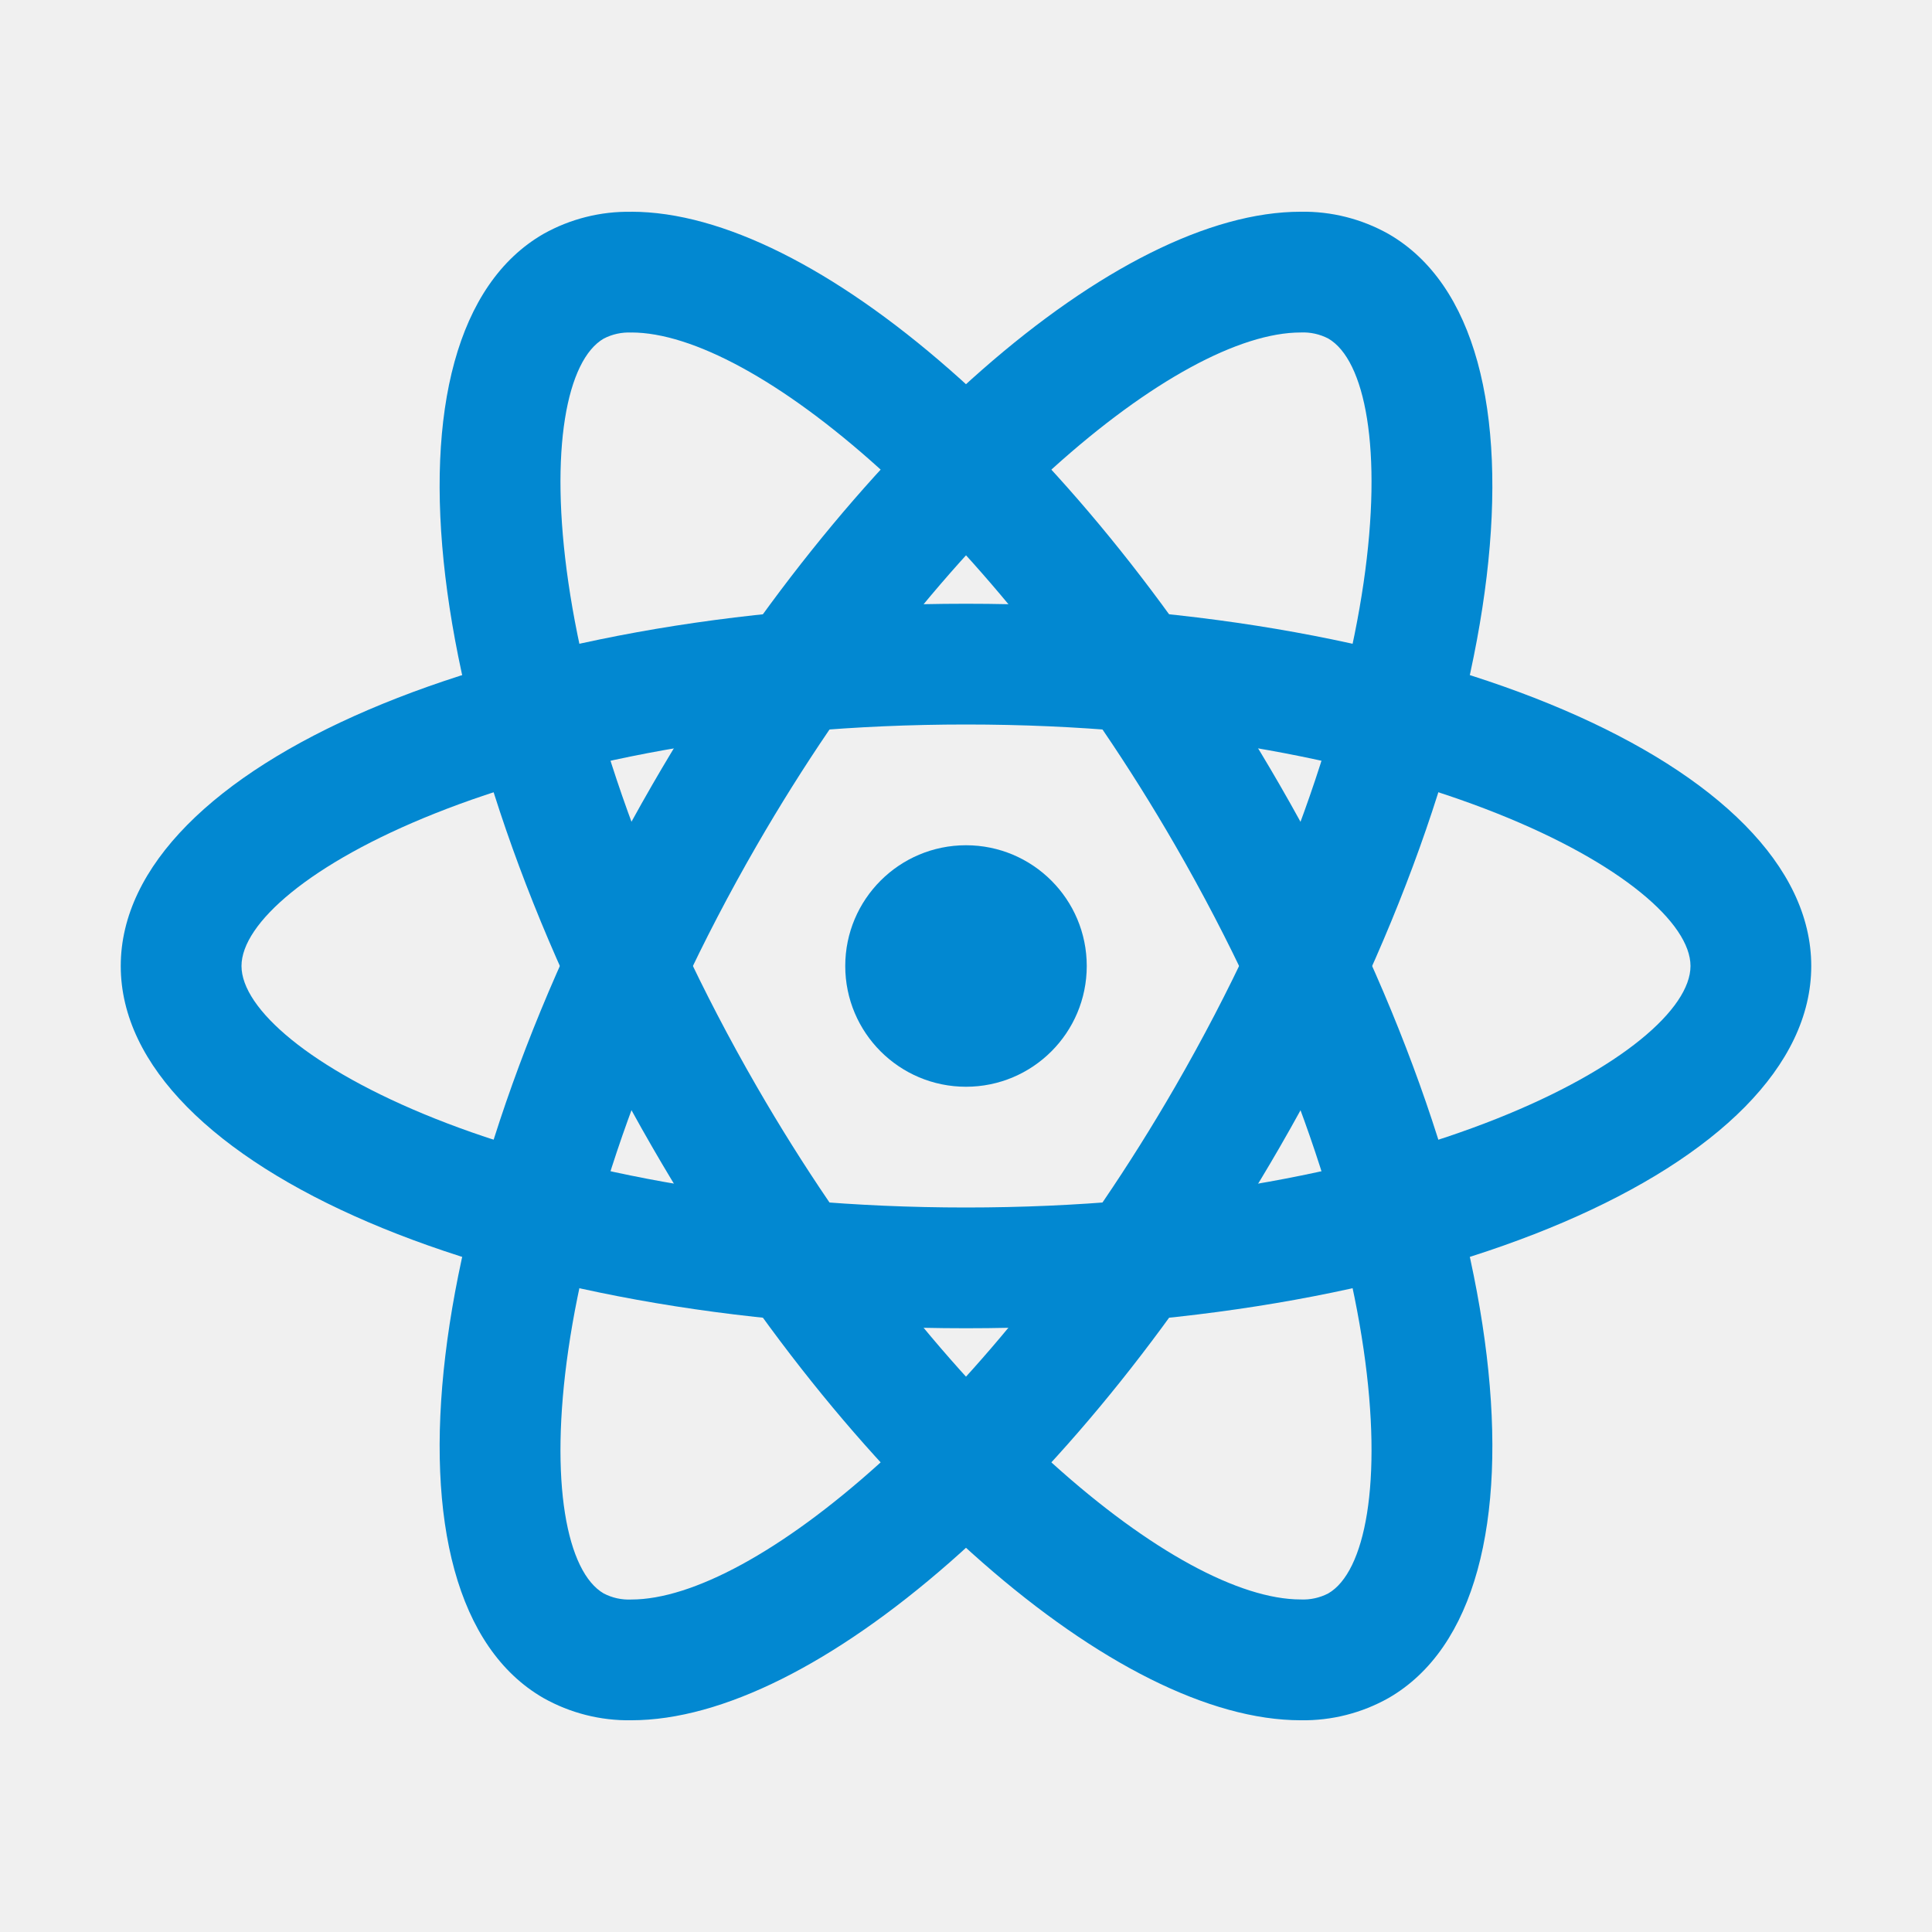
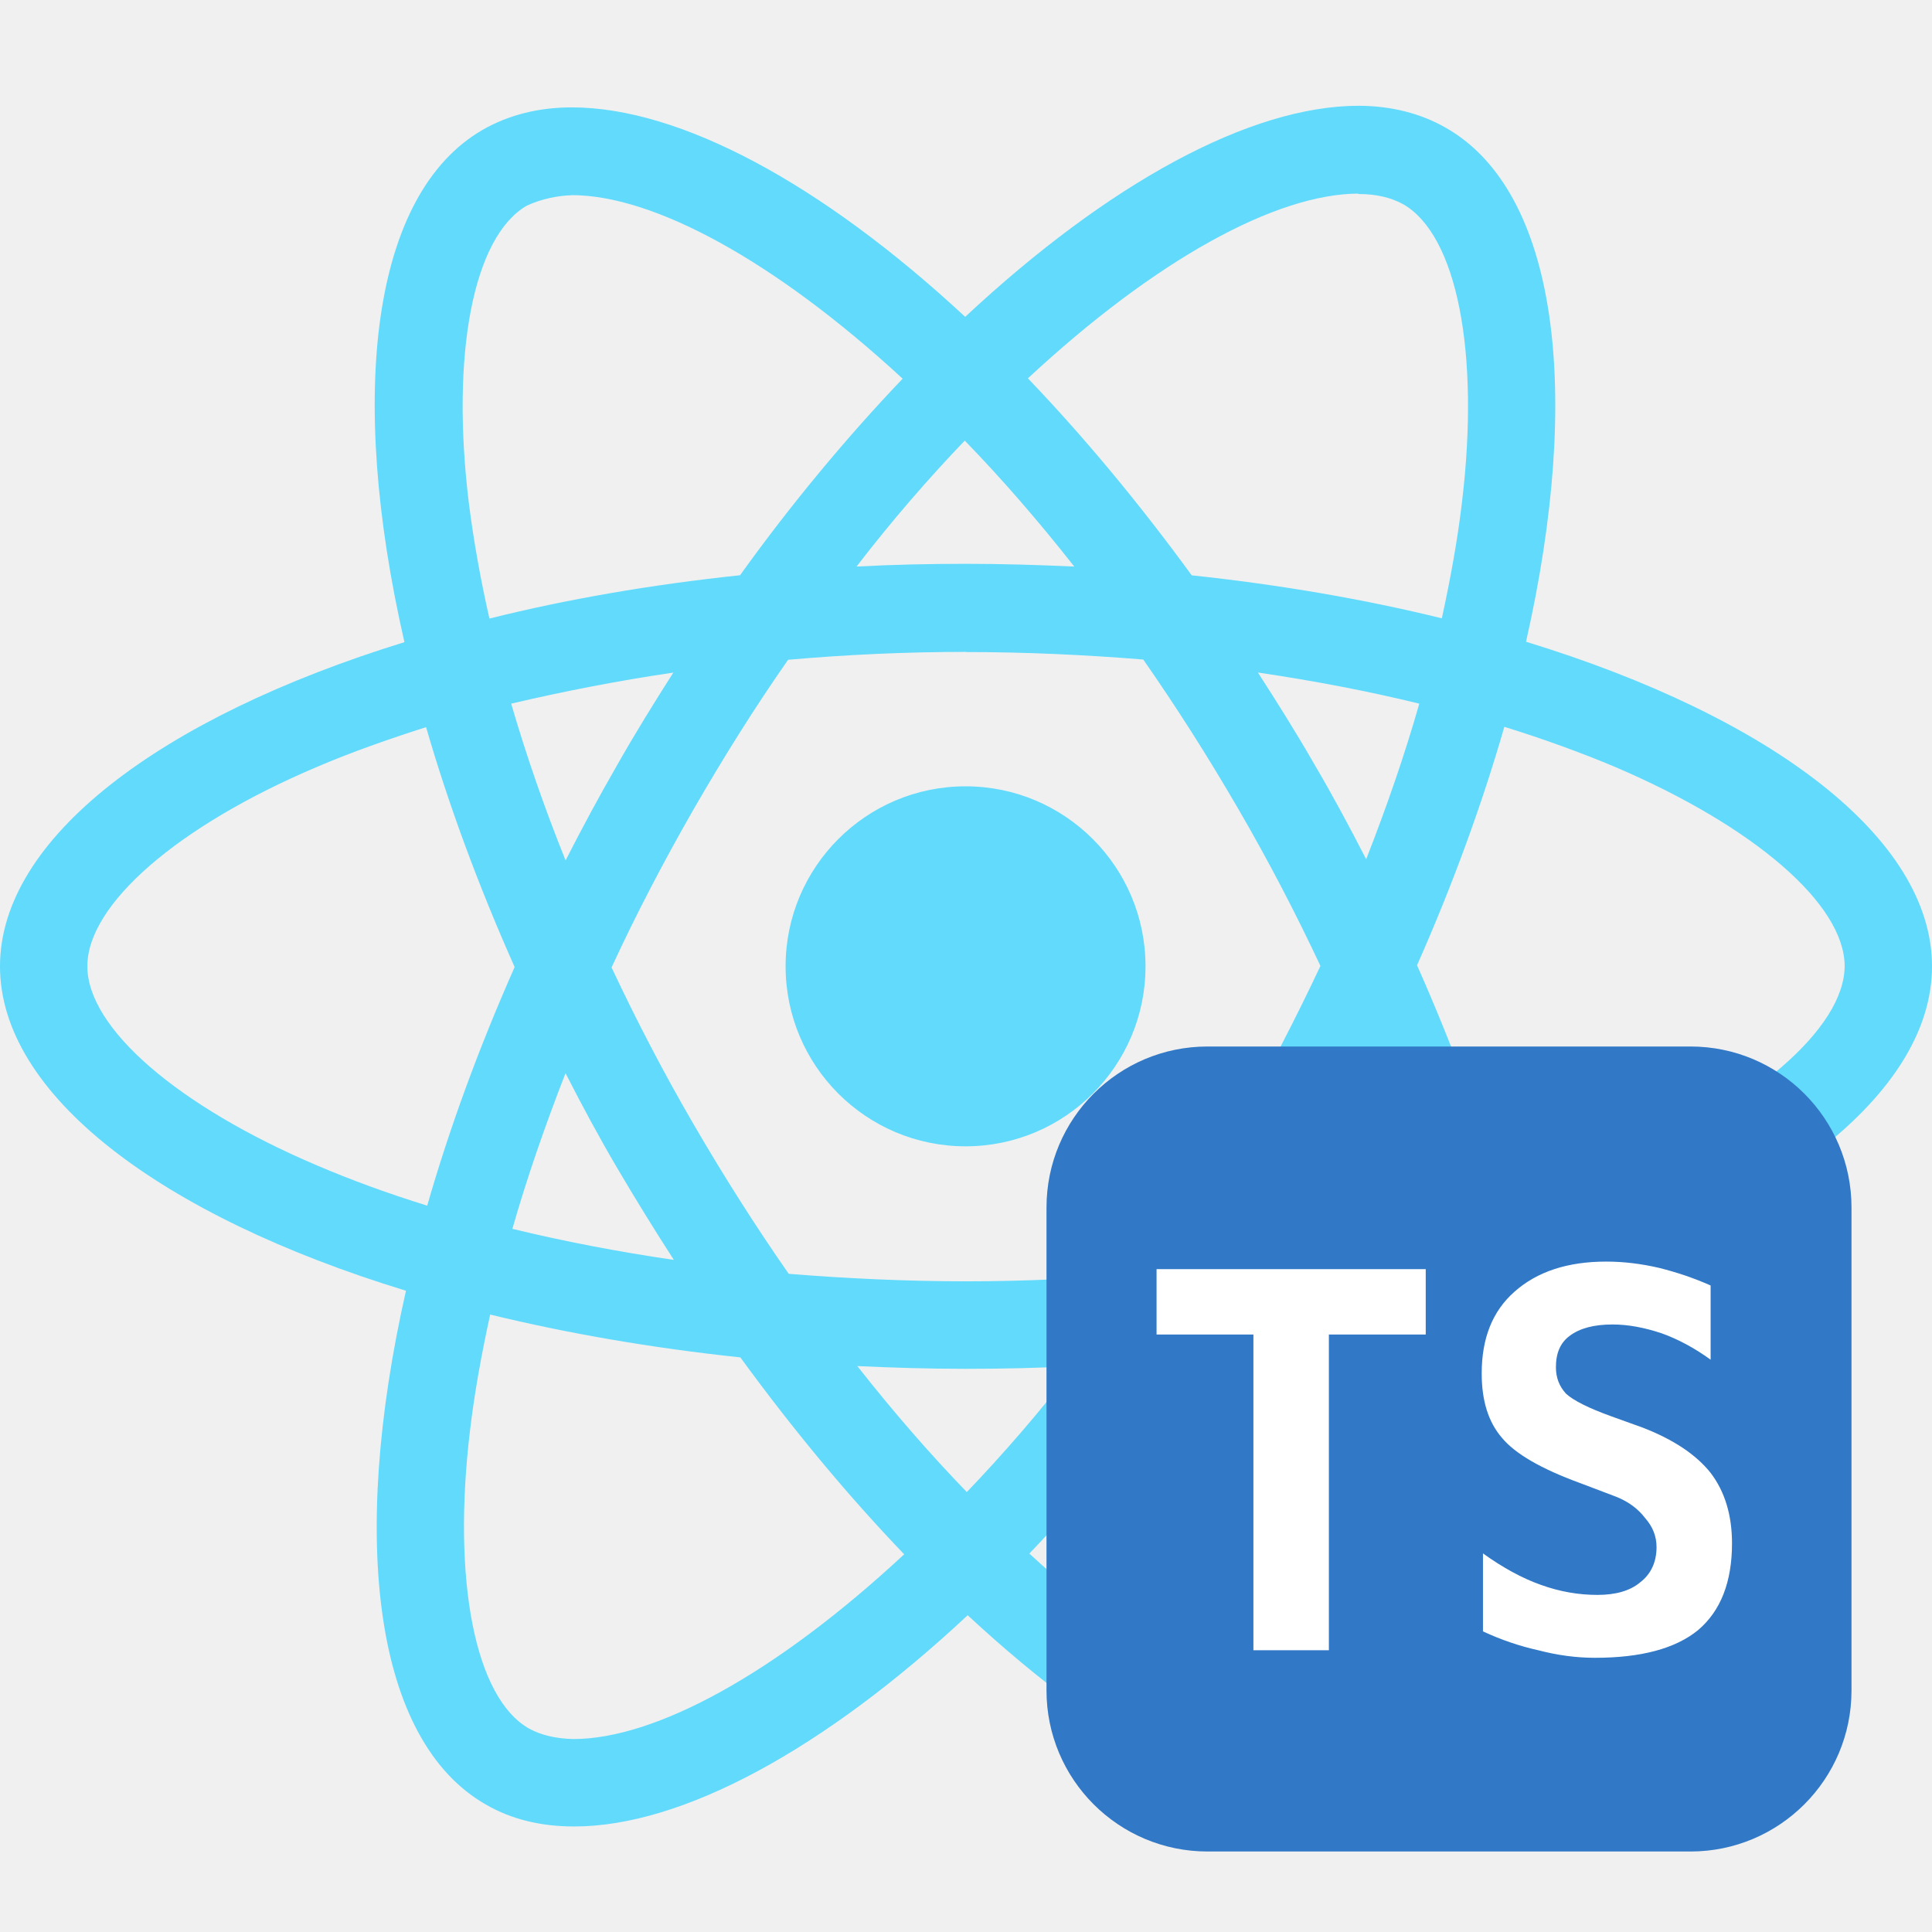
- <svg xmlns="http://www.w3.org/2000/svg" viewBox="0 0 32 32">
-   <path fill="#0288d1" d="M16 12c7.444 0 12 2.59 12 4s-4.556 4-12 4-12-2.59-12-4 4.556-4 12-4m0-2c-7.732 0-14 2.686-14 6s6.268 6 14 6 14-2.686 14-6-6.268-6-14-6" />
-   <path fill="#0288d1" d="M16 14a2 2 0 1 0 2 2 2 2 0 0 0-2-2" />
-   <path fill="#0288d1" d="M10.458 5.507c2.017 0 5.937 3.177 9.006 8.493 3.722 6.447 3.757 11.687 2.536 12.392a.9.9 0 0 1-.457.1c-2.017 0-5.938-3.176-9.007-8.492C8.814 11.553 8.779 6.313 10 5.608a.9.9 0 0 1 .458-.1m-.001-2A2.87 2.87 0 0 0 9 3.875C6.13 5.532 6.938 12.304 10.804 19c3.284 5.69 7.72 9.493 10.74 9.493A2.87 2.87 0 0 0 23 28.124c2.87-1.656 2.062-8.428-1.804-15.124-3.284-5.69-7.72-9.493-10.74-9.493Z" />
-   <path fill="#0288d1" d="M21.543 5.507a.9.9 0 0 1 .457.1c1.221.706 1.186 5.946-2.536 12.393-3.07 5.316-6.99 8.493-9.007 8.493a.9.9 0 0 1-.457-.1C8.779 25.686 8.814 20.446 12.536 14c3.07-5.316 6.99-8.493 9.007-8.493m0-2c-3.02 0-7.455 3.804-10.74 9.493C6.939 19.696 6.13 26.468 9 28.124a2.87 2.87 0 0 0 1.457.369c3.02 0 7.455-3.804 10.74-9.493C25.061 12.304 25.87 5.532 23 3.876a2.87 2.87 0 0 0-1.457-.369" />
+ <svg xmlns="http://www.w3.org/2000/svg" viewBox="0 0 24 24">
+   <g fill="#61DAFB">
+     <path d="M14.23 12.004a2.236 2.236 0 0 1-2.235 2.236 2.236 2.236 0 0 1-2.236-2.236 2.236 2.236 0 0 1 2.235-2.236 2.236 2.236 0 0 1 2.236 2.236zm2.648-10.69c-1.346 0-3.107.96-4.888 2.622-1.78-1.653-3.542-2.602-4.887-2.602-.41 0-.783.093-1.106.278-1.375.793-1.683 3.264-.973 6.365C1.98 8.917 0 10.42 0 12.004c0 1.59 1.99 3.097 5.043 4.03-.704 3.113-.39 5.588.988 6.38.32.187.69.275 1.102.275 1.345 0 3.107-.96 4.888-2.624 1.78 1.654 3.542 2.603 4.887 2.603.41 0 .783-.09 1.106-.275 1.374-.792 1.683-3.263.973-6.365C22.02 15.096 24 13.59 24 12.004c0-1.59-1.99-3.097-5.043-4.032.704-3.11.39-5.587-.988-6.38-.318-.184-.688-.277-1.092-.278zm-.005 1.09v.006c.225 0 .406.044.558.127.666.382.955 1.835.73 3.704-.054.46-.142.945-.25 1.44-.96-.236-2.006-.417-3.107-.534-.66-.905-1.345-1.727-2.035-2.447 1.592-1.48 3.087-2.292 4.105-2.295zm-9.77.02c1.012 0 2.514.808 4.11 2.28-.686.72-1.37 1.537-2.02 2.442-1.107.117-2.154.298-3.113.538-.112-.49-.195-.964-.254-1.42-.23-1.868.054-3.32.714-3.707.19-.09.4-.127.563-.132zm4.882 3.05c.455.468.91.992 1.36 1.564-.44-.02-.89-.034-1.345-.034-.46 0-.915.01-1.36.034.44-.572.895-1.096 1.345-1.565zM12 8.1c.74 0 1.477.034 2.202.093.406.582.802 1.203 1.183 1.86.372.64.71 1.29 1.018 1.946-.308.655-.646 1.31-1.013 1.95-.38.66-.773 1.288-1.18 1.87-.728.063-1.466.098-2.21.098-.74 0-1.477-.035-2.202-.093-.406-.582-.802-1.204-1.183-1.86-.372-.64-.71-1.29-1.018-1.946.303-.657.646-1.313 1.013-1.954.38-.66.773-1.286 1.18-1.868.728-.064 1.466-.098 2.21-.098zm-3.635.254c-.24.377-.48.763-.704 1.16-.225.39-.435.782-.635 1.174-.265-.656-.49-1.31-.676-1.947.64-.15 1.315-.283 2.015-.386zm7.26 0c.695.103 1.365.23 2.006.387-.18.632-.405 1.282-.66 1.933-.2-.39-.41-.783-.64-1.174-.225-.392-.465-.774-.705-1.146zm3.063.675c.484.15.944.317 1.375.498 1.732.74 2.852 1.708 2.852 2.476-.005.768-1.125 1.74-2.857 2.475-.42.18-.88.342-1.355.493-.28-.958-.646-1.956-1.1-2.98.45-1.017.81-2.01 1.085-2.964zm-13.395.004c.278.96.645 1.957 1.1 2.98-.45 1.017-.812 2.01-1.086 2.964-.484-.15-.944-.318-1.37-.5-1.732-.737-2.852-1.706-2.852-2.474 0-.768 1.12-1.742 2.852-2.476.42-.18.88-.342 1.356-.494zm11.678 4.28c.265.657.49 1.312.676 1.948-.64.157-1.316.29-2.016.39.24-.375.48-.762.705-1.158.225-.39.435-.788.636-1.18zm-9.945.02c.2.392.41.783.64 1.175.23.39.465.772.705 1.143-.695-.102-1.365-.23-2.006-.386.18-.63.406-1.282.66-1.933zM17.92 16.32c.112.493.2.968.254 1.423.23 1.868-.054 3.32-.714 3.708-.147.09-.338.128-.563.128-1.012 0-2.514-.807-4.11-2.28.686-.72 1.37-1.536 2.02-2.44 1.107-.118 2.154-.3 3.113-.54zm-11.83.01c.96.234 2.006.415 3.107.532.66.905 1.345 1.727 2.035 2.446-1.595 1.483-3.092 2.295-4.11 2.295-.22-.005-.406-.05-.553-.132-.666-.38-.955-1.834-.73-3.703.054-.46.142-.944.25-1.438zm4.56.64c.44.02.89.034 1.345.034.46 0 .915-.01 1.36-.034-.44.572-.895 1.095-1.345 1.565-.455-.47-.91-.993-1.36-1.565z" />
+   </g>
+   <rect x="13" y="13" width="10" height="10" rx="2" fill="#3178C6" />
+   <text x="18" y="20.5" text-anchor="middle" font-family="monospace" font-weight="bold" font-size="6.5" fill="#FFFFFF">TS</text>
</svg>
